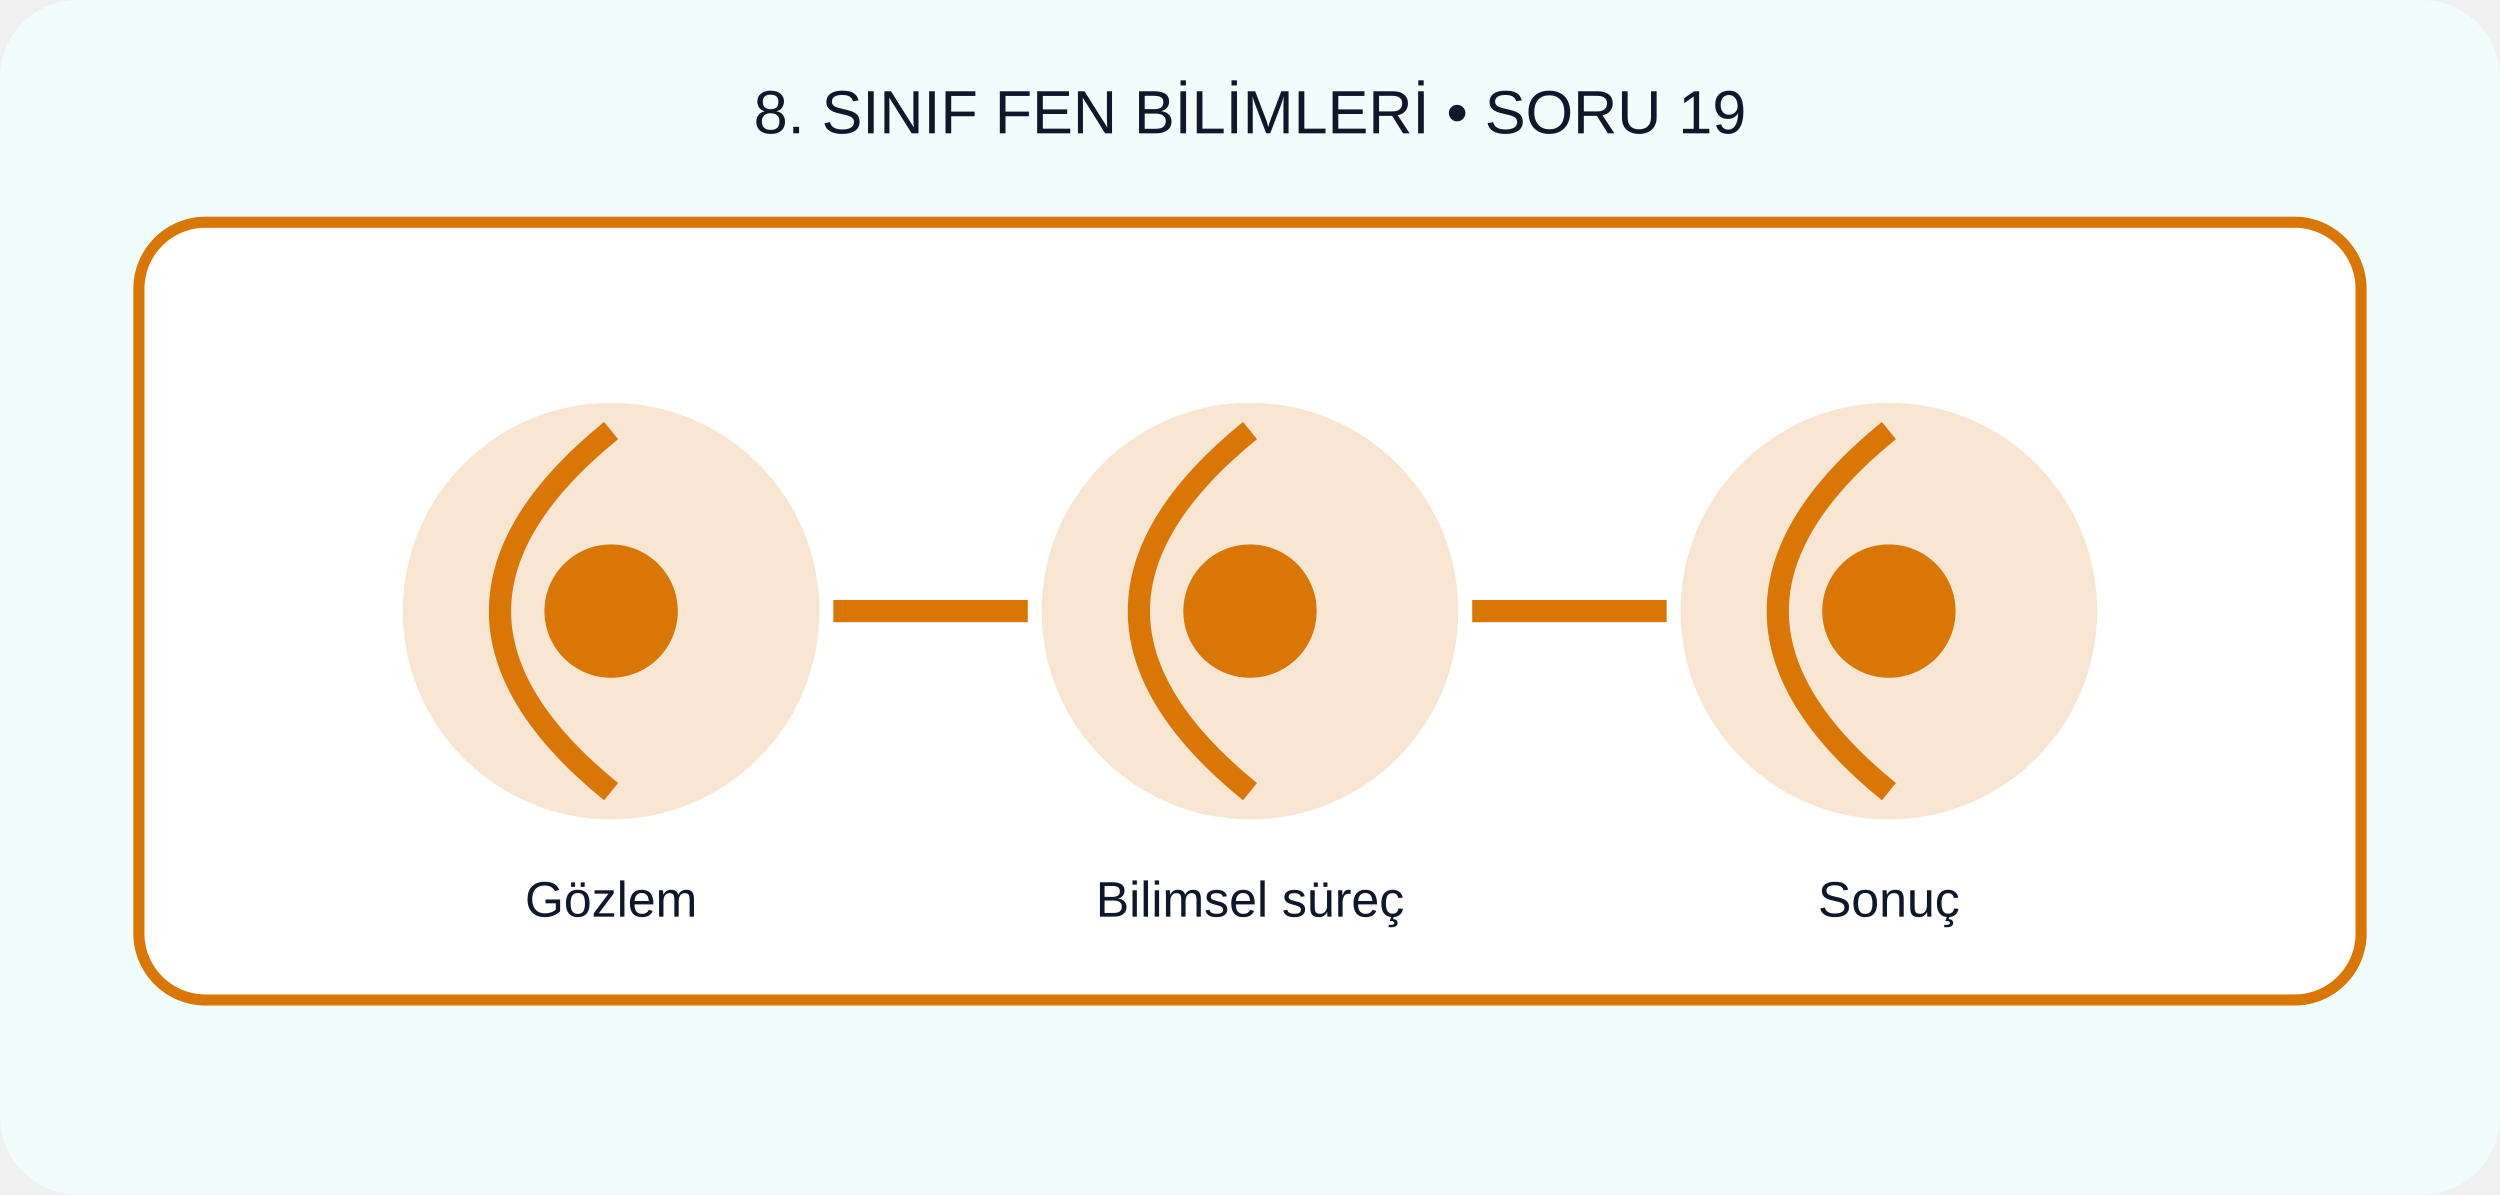
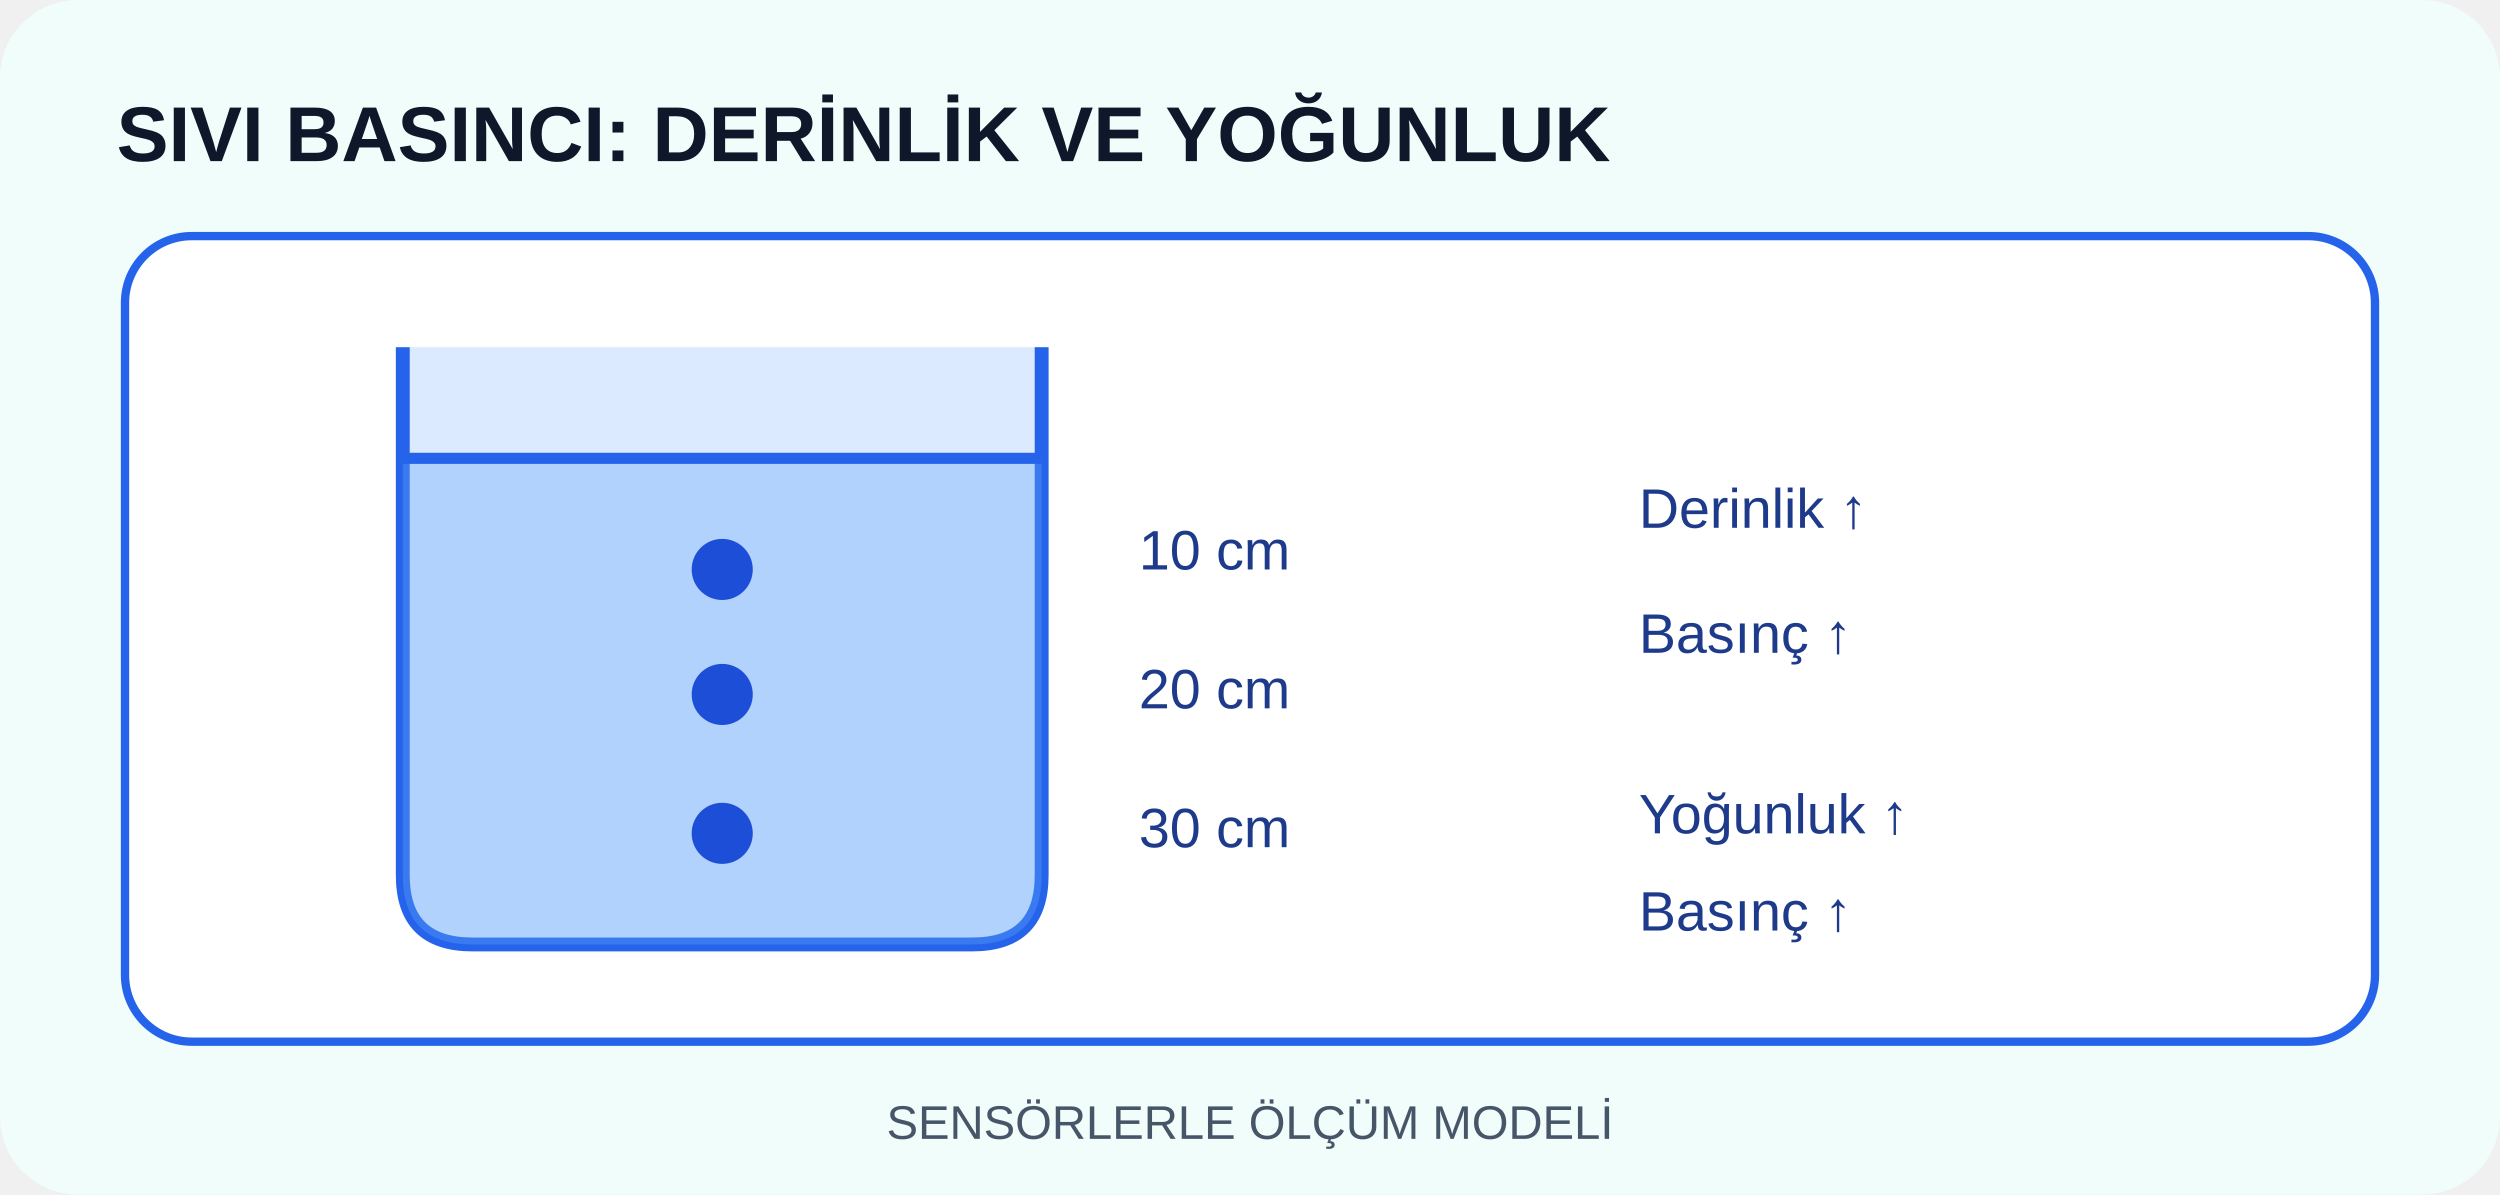
<svg xmlns="http://www.w3.org/2000/svg" width="900" height="430" viewBox="0 0 900 430">
  <rect width="900" height="430" rx="28" fill="#f0fdfa" />
-   <rect x="50" y="80" width="800" height="280" rx="24" fill="#fff" stroke="#d97706" stroke-width="4" />
-   <g fill="#d97706" opacity=".18">
-     <circle cx="220" cy="220" r="75" />
-     <circle cx="450" cy="220" r="75" />
-     <circle cx="680" cy="220" r="75" />
+   <text x="42" y="58" font-family="Arial" font-size="28" font-weight="700" fill="#0f172a">SIVI BASINCI: DERİNLİK VE YOĞUNLUK</text>
+   <rect x="45" y="85" width="810" height="290" rx="24" fill="#fff" stroke="#2563eb" stroke-width="3" />
+   <g>
+     <path d="M145 125 V315 Q145 340 170 340 H350 Q375 340 375 315 V125" fill="#dbeafe" stroke="#2563eb" stroke-width="5" />
+     <path d="M145 165 H375 V315 Q375 340 350 340 H170 Q145 340 145 315Z" fill="#60a5fa" opacity=".35" />
+     <path d="M145 165 H375" stroke="#2563eb" stroke-width="4" />
+     <g fill="#1d4ed8">
+       <circle cx="260" cy="205" r="11" />
+       <circle cx="260" cy="250" r="11" />
+       <circle cx="260" cy="300" r="11" />
+     </g>
+     <g font-family="Arial" font-size="20" fill="#1e3a8a">
+       <text x="410" y="205">10 cm</text>
+       <text x="410" y="255">20 cm</text>
+       <text x="410" y="305">30 cm</text>
+       <text x="590" y="190">Derinlik ↑</text>
+       <text x="590" y="235">Basınç ↑</text>
+       <text x="590" y="300">Yoğunluk ↑</text>
+       <text x="590" y="335">Basınç ↑</text>
+     </g>
  </g>
-   <g stroke="#d97706" stroke-width="8" fill="none">
-     <path d="M220 155 Q140 220 220 285 M450 155 Q370 220 450 285 M680 155 Q600 220 680 285 M300 220 H370 M530 220 H600" />
-   </g>
-   <g fill="#d97706">
-     <circle cx="220" cy="220" r="24" />
-     <circle cx="450" cy="220" r="24" />
-     <circle cx="680" cy="220" r="24" />
-   </g>
-   <g font-family="Arial" fill="#0f172a" font-size="22" text-anchor="middle">
-     <text x="450" y="48">8. SINIF FEN BİLİMLERİ • SORU 19</text>
-     <text x="220" y="330" font-size="18">Gözlem</text>
-     <text x="450" y="330" font-size="18">Bilimsel süreç</text>
-     <text x="680" y="330" font-size="18">Sonuç</text>
-   </g>
+   <text x="450" y="410" font-family="Arial" font-size="17" text-anchor="middle" fill="#475569">SENSÖRLERLE ÖLÇÜM MODELİ</text>
</svg>
